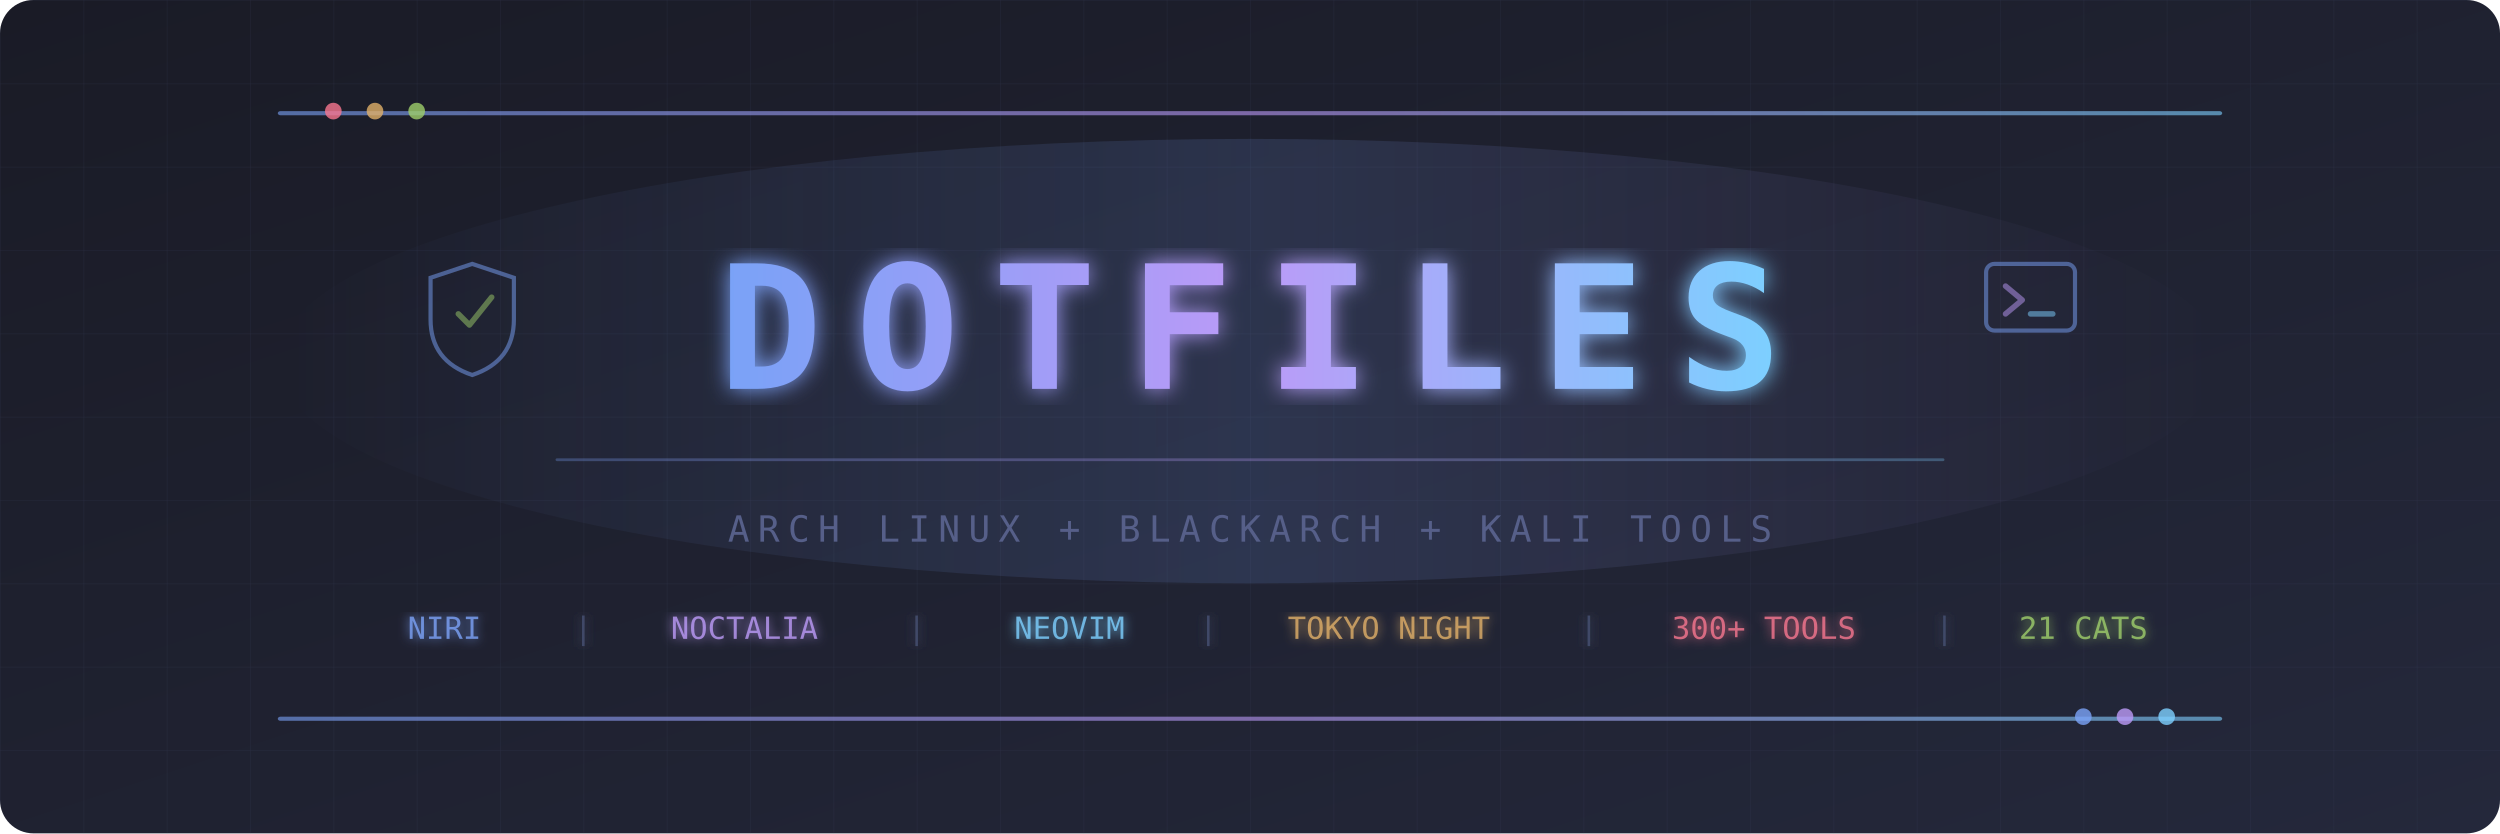
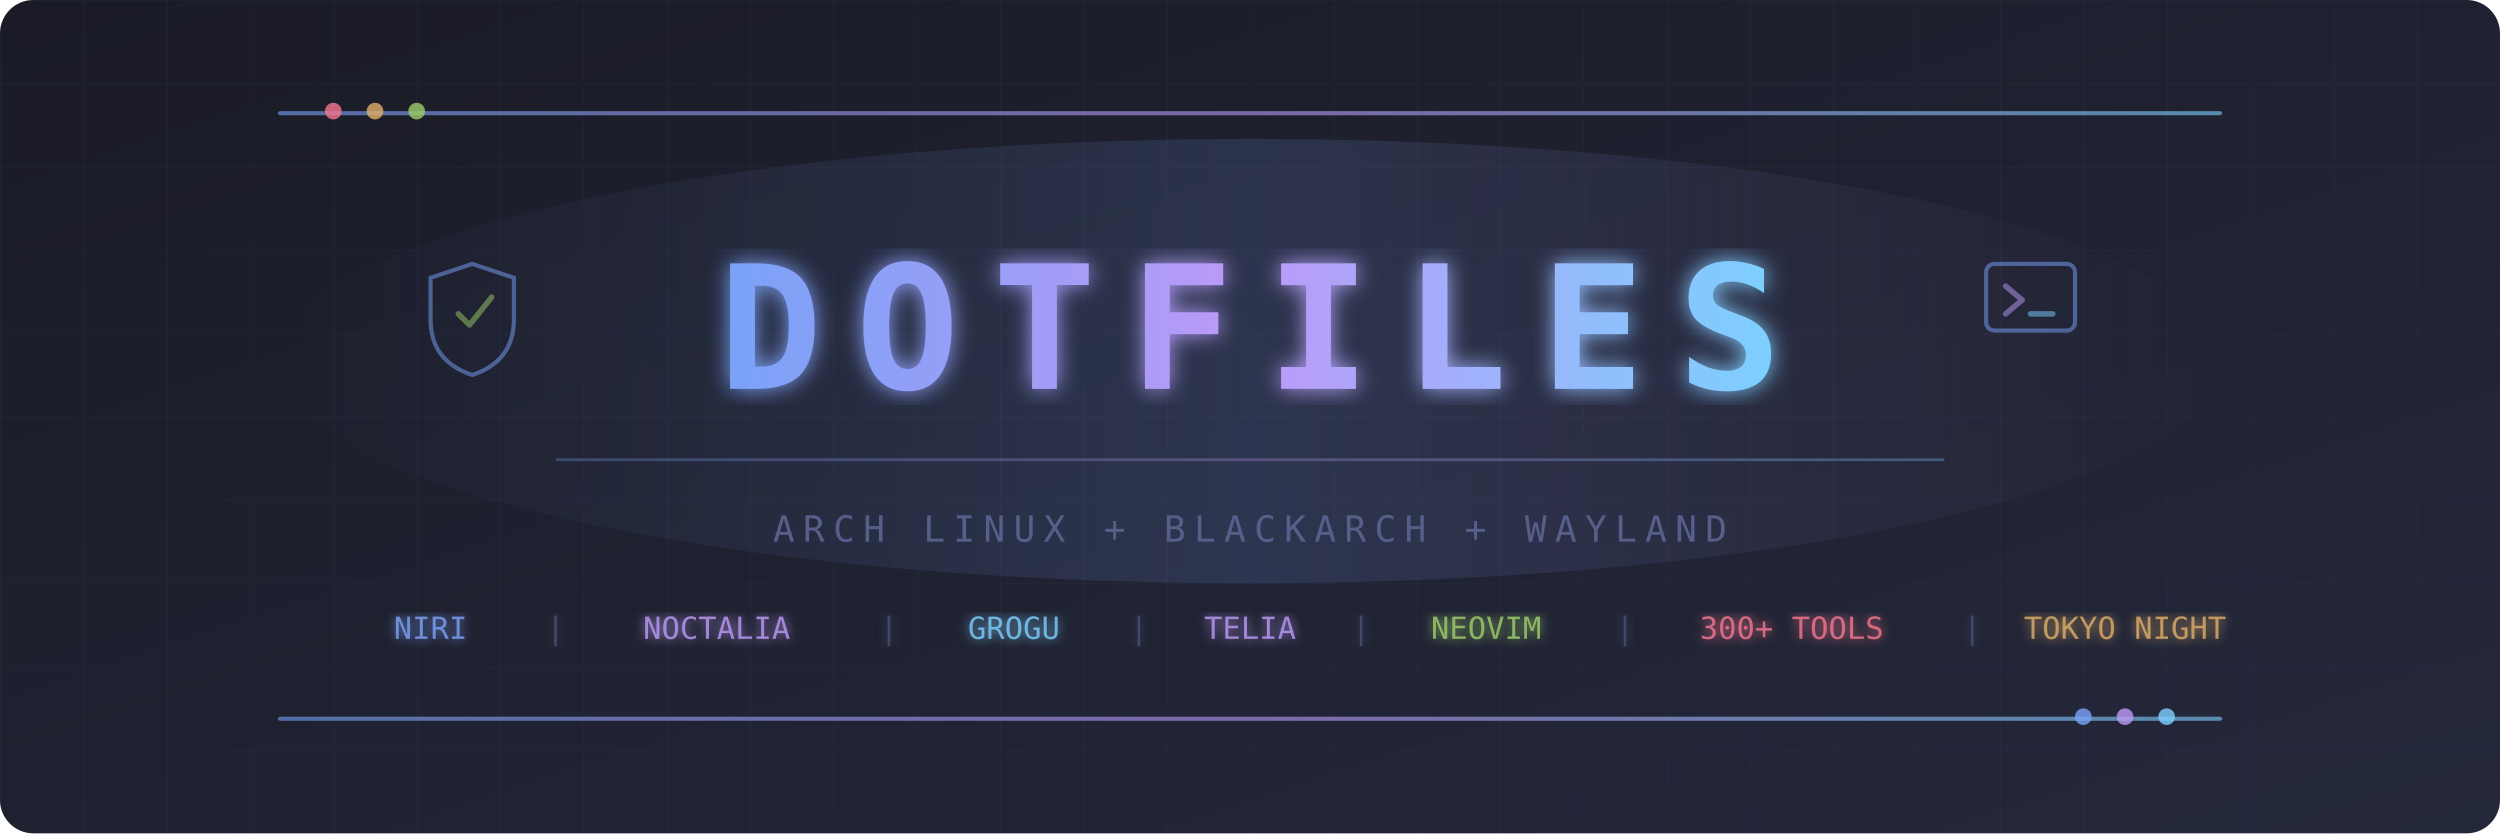
<svg xmlns="http://www.w3.org/2000/svg" width="900" height="300" viewBox="0 0 900 300">
  <defs>
    <linearGradient id="bg" x1="0%" y1="0%" x2="100%" y2="100%">
      <stop offset="0%" style="stop-color:#1a1b26" />
      <stop offset="100%" style="stop-color:#24283b" />
    </linearGradient>
    <linearGradient id="accent" x1="0%" y1="0%" x2="100%" y2="0%">
      <stop offset="0%" style="stop-color:#7aa2f7" />
      <stop offset="50%" style="stop-color:#bb9af7" />
      <stop offset="100%" style="stop-color:#7dcfff" />
    </linearGradient>
    <linearGradient id="glow" x1="0%" y1="0%" x2="100%" y2="0%">
      <stop offset="0%" style="stop-color:#7aa2f7;stop-opacity:0" />
      <stop offset="50%" style="stop-color:#7aa2f7;stop-opacity:0.15" />
      <stop offset="100%" style="stop-color:#bb9af7;stop-opacity:0" />
    </linearGradient>
    <filter id="textglow">
      <feGaussianBlur stdDeviation="4" result="blur" />
      <feMerge>
        <feMergeNode in="blur" />
        <feMergeNode in="SourceGraphic" />
      </feMerge>
    </filter>
    <filter id="subtleglow">
      <feGaussianBlur stdDeviation="2" result="blur" />
      <feMerge>
        <feMergeNode in="blur" />
        <feMergeNode in="SourceGraphic" />
      </feMerge>
    </filter>
    <pattern id="grid" width="30" height="30" patternUnits="userSpaceOnUse">
      <path d="M 30 0 L 0 0 0 30" fill="none" stroke="#414868" stroke-width="0.3" opacity="0.3" />
    </pattern>
  </defs>
  <rect width="900" height="300" rx="12" fill="url(#bg)" />
  <rect width="900" height="300" rx="12" fill="url(#grid)" />
  <ellipse cx="450" cy="130" rx="350" ry="80" fill="url(#glow)" />
  <rect x="100" y="40" width="700" height="1.5" rx="1" fill="url(#accent)" opacity="0.6" />
  <circle cx="120" cy="40" r="3" fill="#f7768e" opacity="0.8" />
  <circle cx="135" cy="40" r="3" fill="#e0af68" opacity="0.8" />
  <circle cx="150" cy="40" r="3" fill="#9ece6a" opacity="0.8" />
  <g transform="translate(155, 95)" opacity="0.5">
    <path d="M0,5 L15,0 L30,5 L30,20 Q30,35 15,40 Q0,35 0,20 Z" fill="none" stroke="#7aa2f7" stroke-width="1.5" />
    <path d="M10,18 L14,22 L22,12" fill="none" stroke="#9ece6a" stroke-width="2" stroke-linecap="round" stroke-linejoin="round" />
  </g>
  <g transform="translate(715, 95)" opacity="0.5">
    <rect x="0" y="0" width="32" height="24" rx="3" fill="none" stroke="#7aa2f7" stroke-width="1.5" />
    <path d="M7,8 L13,13 L7,18" fill="none" stroke="#bb9af7" stroke-width="2" stroke-linecap="round" stroke-linejoin="round" />
    <line x1="16" y1="18" x2="24" y2="18" stroke="#7dcfff" stroke-width="2" stroke-linecap="round" />
  </g>
  <text x="450" y="140" text-anchor="middle" font-family="'JetBrains Mono', 'Fira Code', 'SF Mono', 'Cascadia Code', monospace" font-size="62" font-weight="800" letter-spacing="12" fill="url(#accent)" filter="url(#textglow)">DOTFILES</text>
  <rect x="200" y="165" width="500" height="1" rx="0.5" fill="url(#accent)" opacity="0.3" />
-   <text x="450" y="195" text-anchor="middle" font-family="'JetBrains Mono', 'Fira Code', 'SF Mono', monospace" font-size="13" fill="#565f89" letter-spacing="3">ARCH LINUX + BLACKARCH + KALI TOOLS</text>
+   <text x="450" y="195" text-anchor="middle" font-family="'JetBrains Mono', 'Fira Code', 'SF Mono', monospace" font-size="13" fill="#565f89" letter-spacing="3">ARCH LINUX + BLACKARCH + WAYLAND</text>
  <g font-family="'JetBrains Mono', 'Fira Code', monospace" font-size="11" filter="url(#subtleglow)">
-     <text x="160" y="230" text-anchor="middle" fill="#7aa2f7" opacity="0.8">NIRI</text>
-     <text x="210" y="230" text-anchor="middle" fill="#414868">|</text>
-     <text x="268" y="230" text-anchor="middle" fill="#bb9af7" opacity="0.8">NOCTALIA</text>
-     <text x="330" y="230" text-anchor="middle" fill="#414868">|</text>
-     <text x="385" y="230" text-anchor="middle" fill="#7dcfff" opacity="0.8">NEOVIM</text>
-     <text x="435" y="230" text-anchor="middle" fill="#414868">|</text>
-     <text x="500" y="230" text-anchor="middle" fill="#e0af68" opacity="0.8">TOKYO NIGHT</text>
-     <text x="572" y="230" text-anchor="middle" fill="#414868">|</text>
-     <text x="635" y="230" text-anchor="middle" fill="#f7768e" opacity="0.8">300+ TOOLS</text>
-     <text x="700" y="230" text-anchor="middle" fill="#414868">|</text>
-     <text x="750" y="230" text-anchor="middle" fill="#9ece6a" opacity="0.8">21 CATS</text>
+     <text x="155" y="230" text-anchor="middle" fill="#7aa2f7" opacity="0.8">NIRI</text>
+     <text x="200" y="230" text-anchor="middle" fill="#414868">|</text>
+     <text x="258" y="230" text-anchor="middle" fill="#bb9af7" opacity="0.8">NOCTALIA</text>
+     <text x="320" y="230" text-anchor="middle" fill="#414868">|</text>
+     <text x="365" y="230" text-anchor="middle" fill="#7dcfff" opacity="0.8">GROGU</text>
+     <text x="410" y="230" text-anchor="middle" fill="#414868">|</text>
+     <text x="450" y="230" text-anchor="middle" fill="#bb9af7" opacity="0.8">TELIA</text>
+     <text x="490" y="230" text-anchor="middle" fill="#414868">|</text>
+     <text x="535" y="230" text-anchor="middle" fill="#9ece6a" opacity="0.8">NEOVIM</text>
+     <text x="585" y="230" text-anchor="middle" fill="#414868">|</text>
+     <text x="645" y="230" text-anchor="middle" fill="#f7768e" opacity="0.8">300+ TOOLS</text>
+     <text x="710" y="230" text-anchor="middle" fill="#414868">|</text>
+     <text x="765" y="230" text-anchor="middle" fill="#e0af68" opacity="0.8">TOKYO NIGHT</text>
  </g>
  <rect x="100" y="258" width="700" height="1.5" rx="1" fill="url(#accent)" opacity="0.6" />
  <circle cx="750" cy="258" r="3" fill="#7aa2f7" opacity="0.8" />
  <circle cx="765" cy="258" r="3" fill="#bb9af7" opacity="0.8" />
  <circle cx="780" cy="258" r="3" fill="#7dcfff" opacity="0.8" />
</svg>
